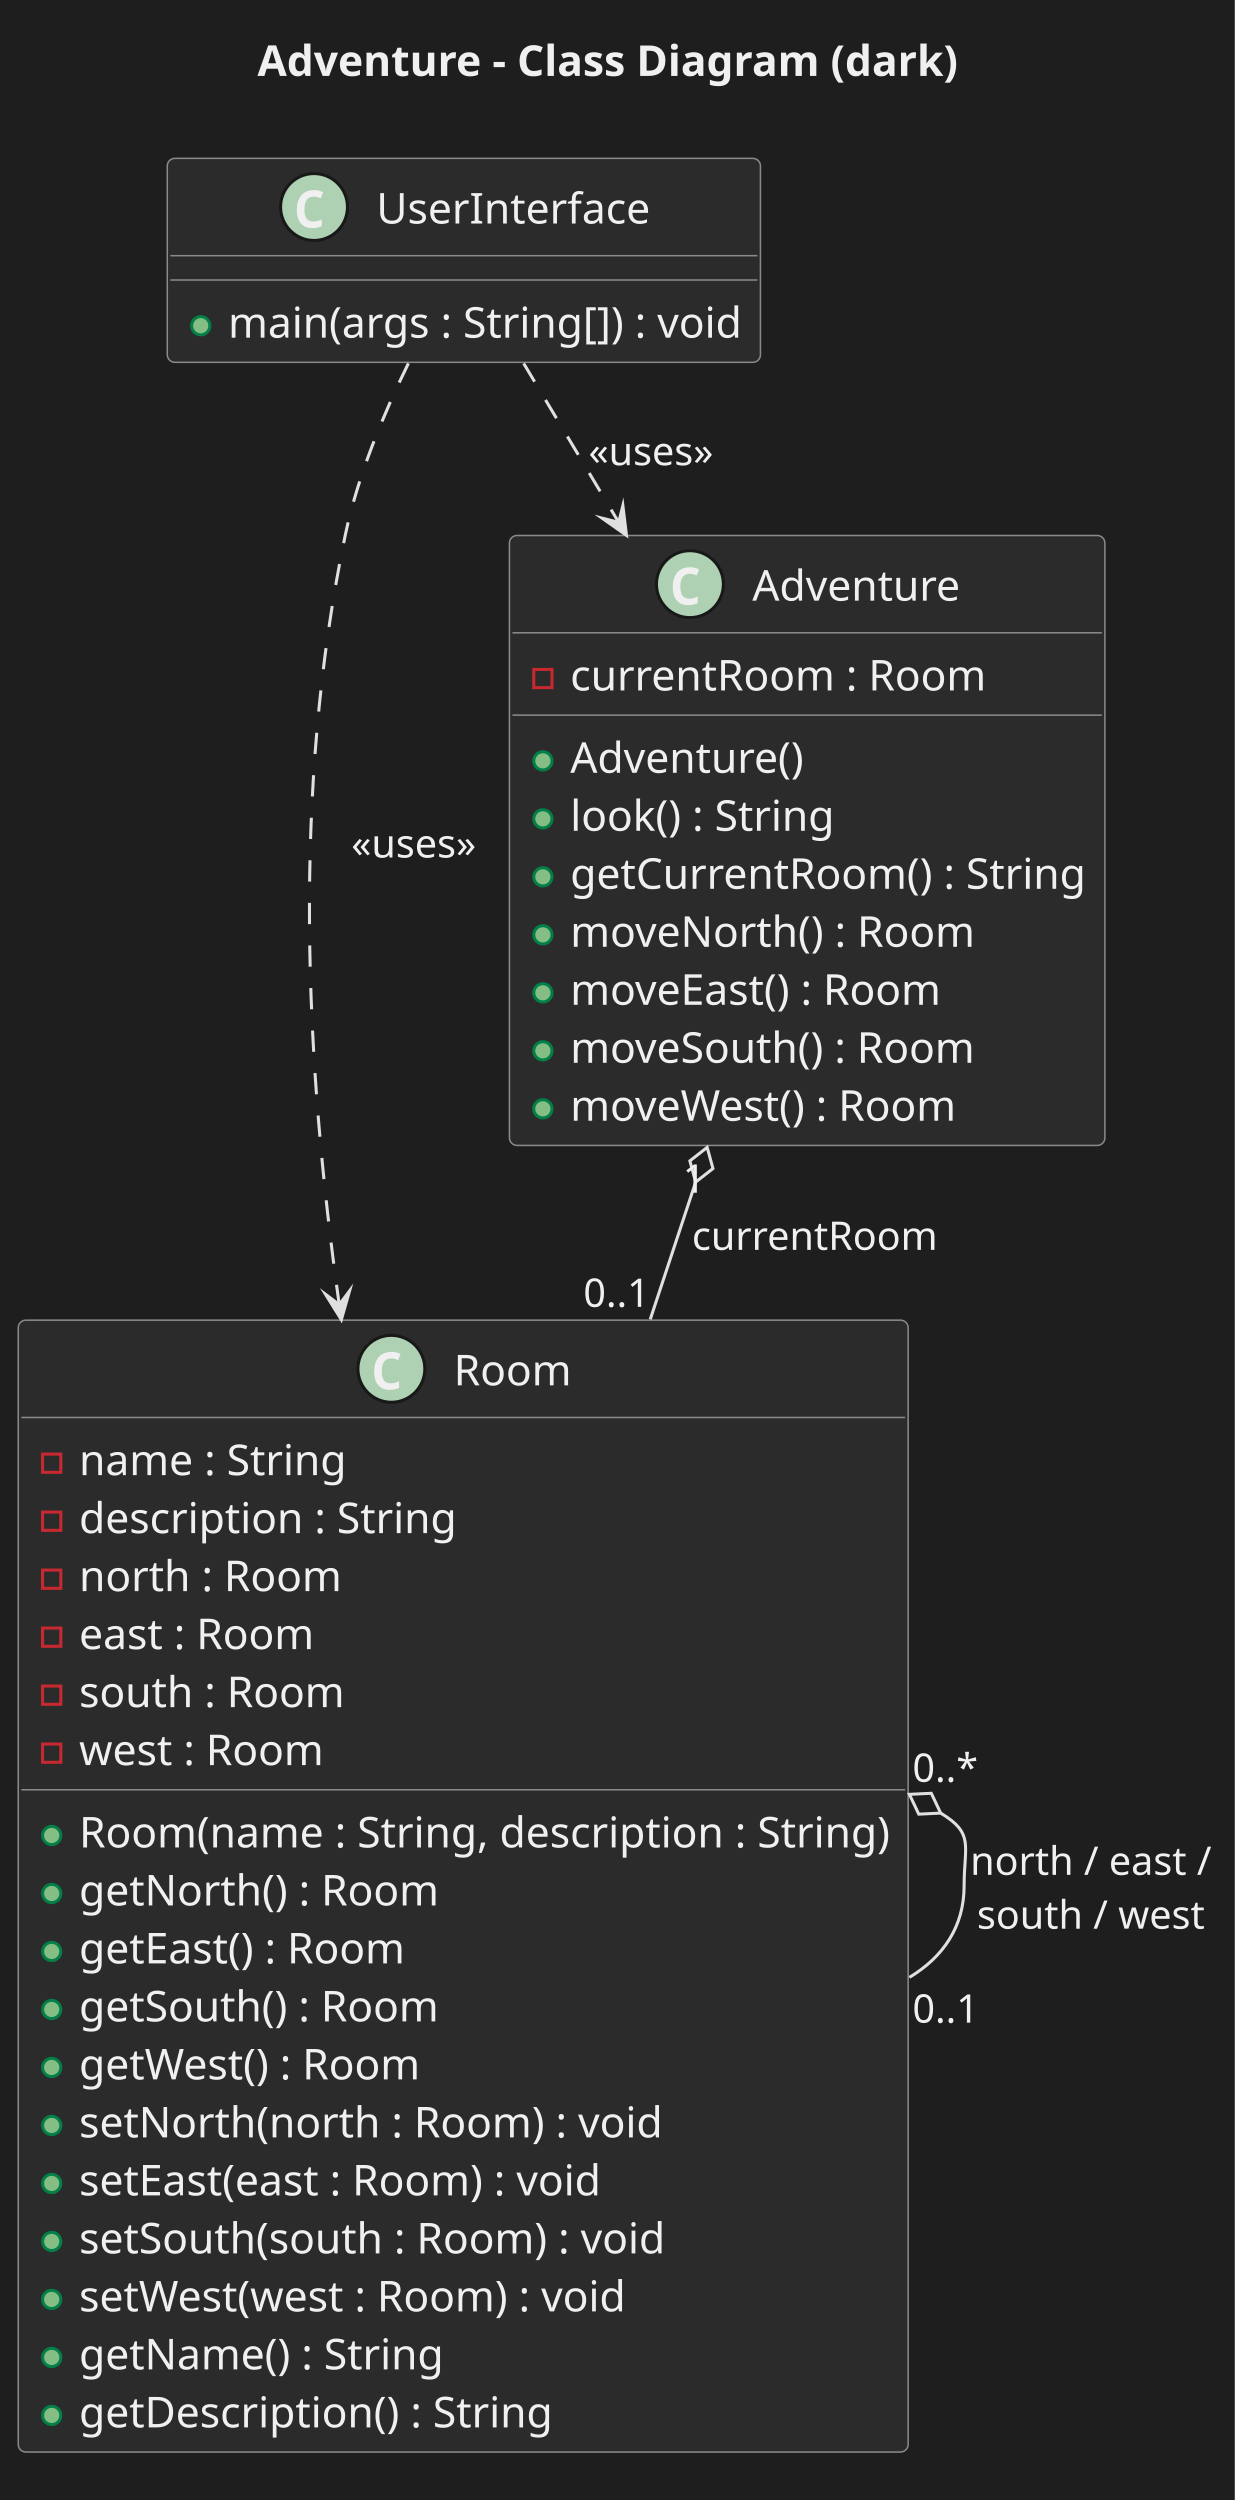
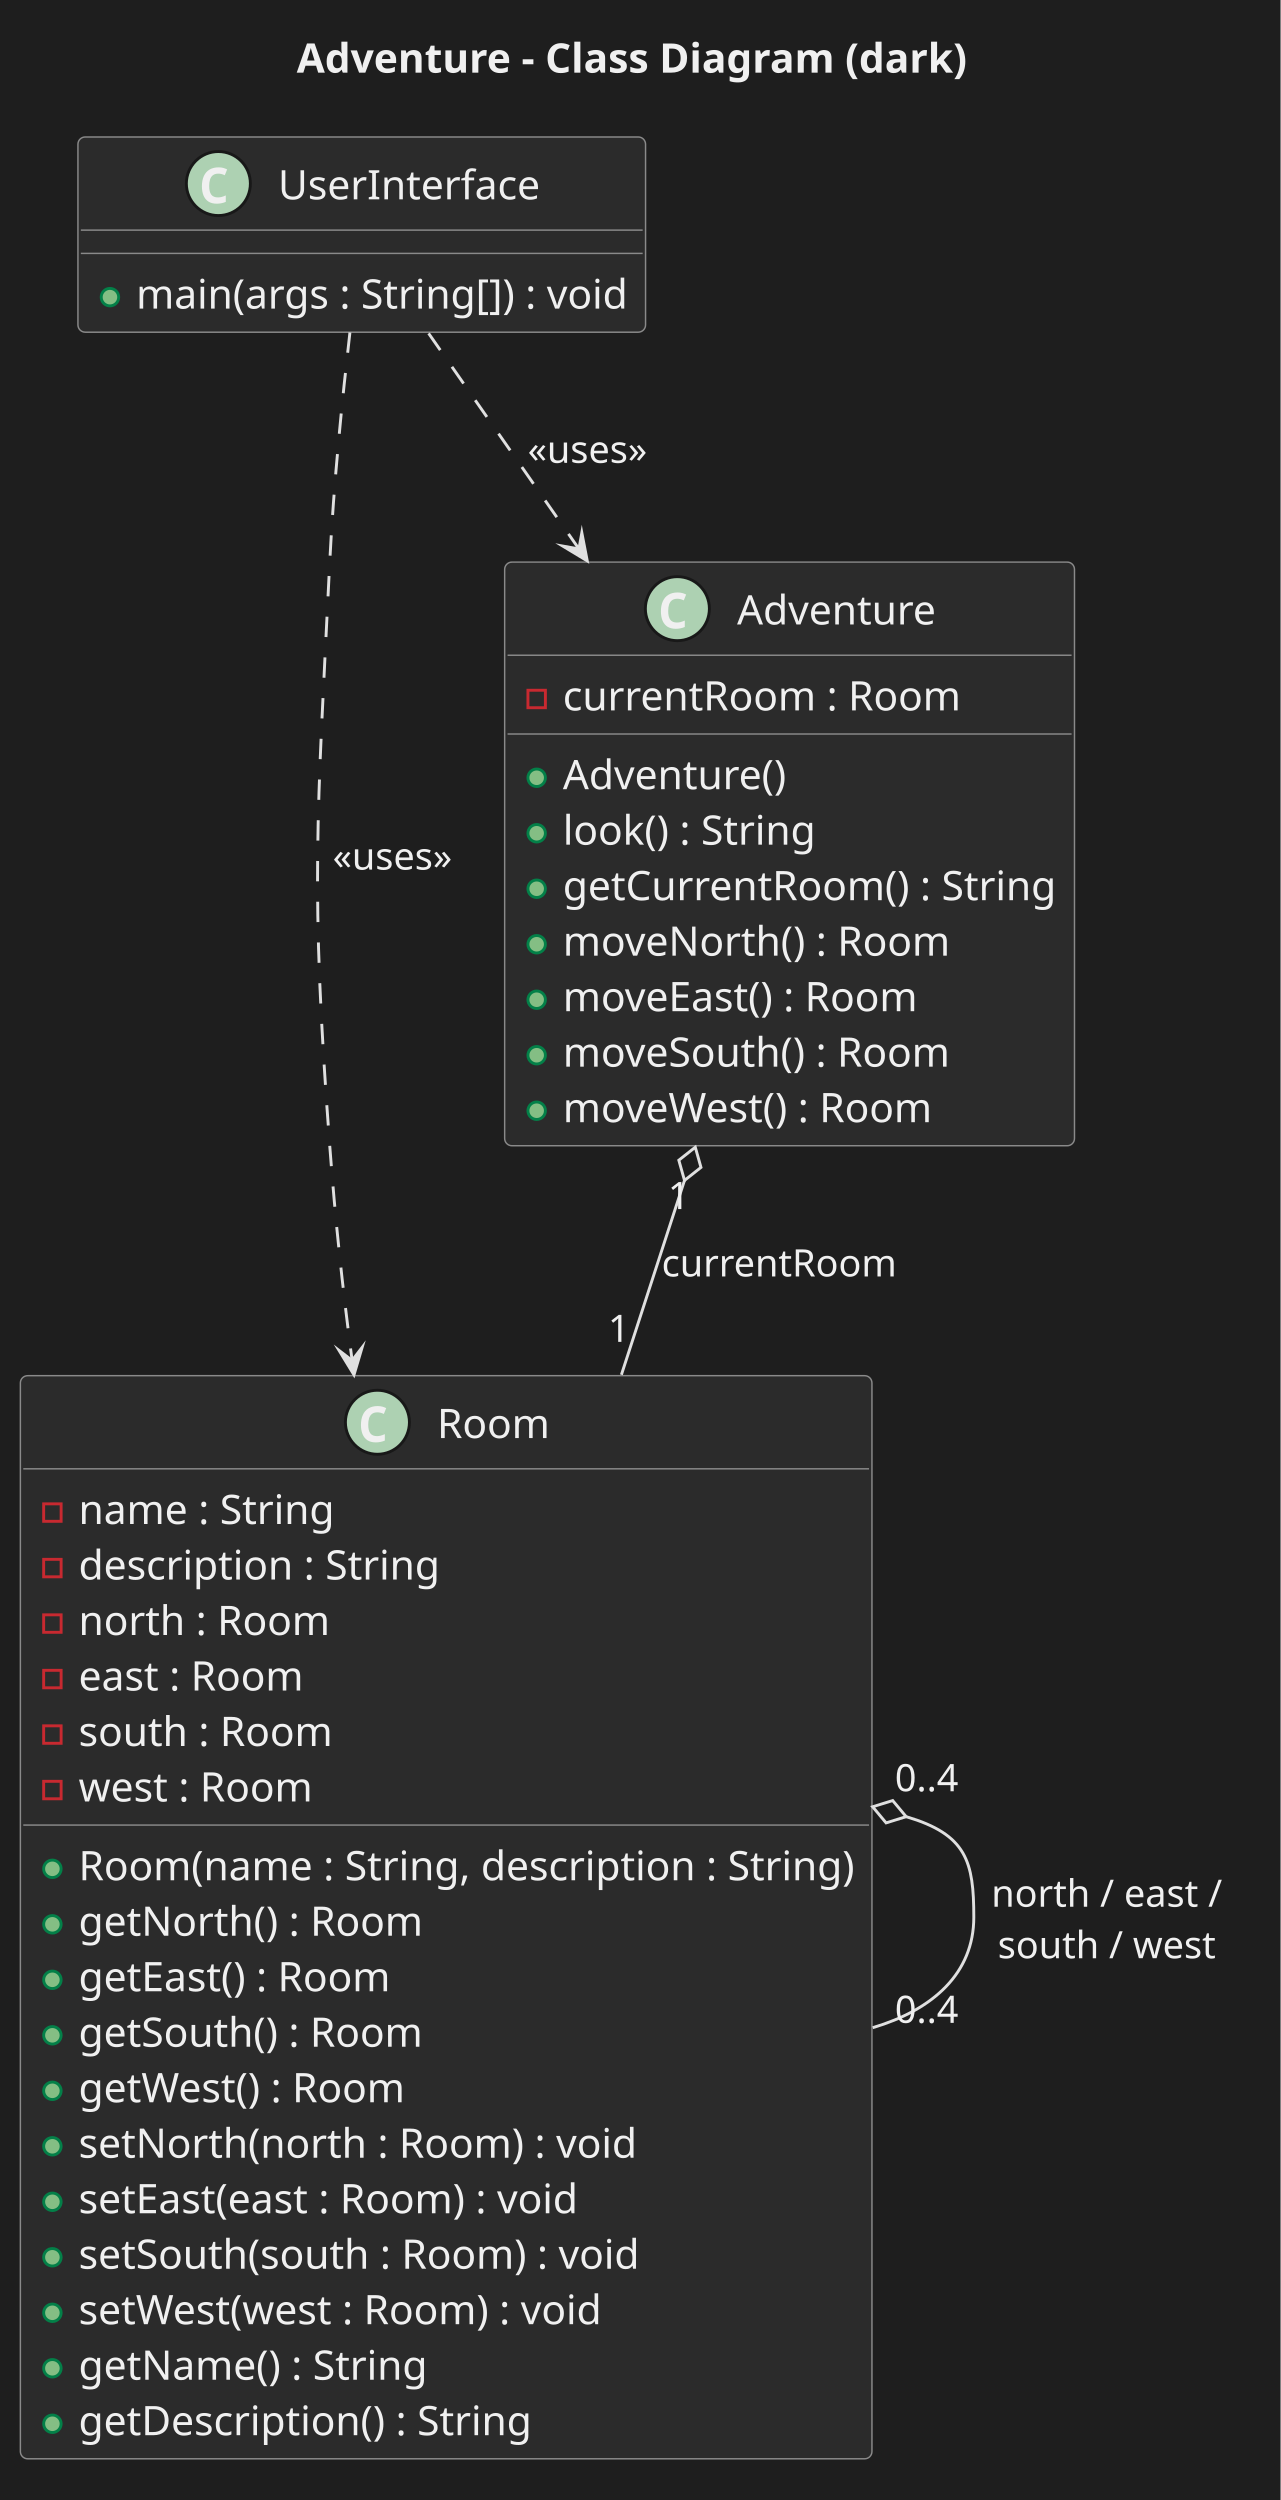
- <svg xmlns="http://www.w3.org/2000/svg" version="1.1" data-diagram-type="CLASS" style="width:406px;height:822px;background:#1E1E1E;" width="406px" height="822px" viewBox="0 0 406 822" zoomAndPan="magnify" preserveAspectRatio="none" contentStyleType="text/css">
+ <svg xmlns="http://www.w3.org/2000/svg" version="1.1" data-diagram-type="CLASS" style="width:440px;height:859px;background:#1E1E1E;" width="440px" height="859px" viewBox="0 0 440 859" zoomAndPan="magnify" preserveAspectRatio="none" contentStyleType="text/css">
  <defs />
  <g font-family="sans-serif" lengthAdjust="spacing">
-     <rect x="0" y="0" width="406" height="822" fill="#1E1E1E" style="stroke:none;" />
+     <rect x="0" y="0" width="440" height="859" fill="#1E1E1E" style="stroke:none;" />
    <g class="title" data-source-line="1">
-       <text x="84.652" y="24.966" fill="#F0F0F0" font-size="14" textLength="230.047" font-weight="700">Adventure - Class Diagram (dark)</text>
+       <text x="101.952" y="24.966" fill="#F0F0F0" font-size="14" textLength="230.047" font-weight="700">Adventure - Class Diagram (dark)</text>
    </g>
    <g class="entity" data-qualified-name="Room" id="ent0001" data-source-line="16">
-       <rect x="6" y="434.068" width="292.601" height="372.155" fill="#2B2B2B" style="stroke:#8A8A8A;stroke-width:0.5;" rx="2.5" ry="2.5" />
-       <ellipse cx="128.682" cy="450.068" rx="11" ry="11" fill="#ADD1B2" style="stroke:#181818;stroke-width:1;" />
-       <path d="M128.15,456.99 Q126.4,456.99 125.26,456.255 Q124.135,455.505 123.572,454.162 Q123.025,452.802 123.025,451.005 Q123.025,448.974 123.682,447.521 Q124.338,446.068 125.619,445.287 Q126.9,444.505 128.775,444.505 Q129.666,444.505 130.338,444.693 Q131.01,444.865 131.697,445.209 L130.885,447.224 Q130.26,446.912 129.713,446.787 Q129.182,446.662 128.697,446.662 Q127.525,446.662 126.822,447.193 Q126.119,447.724 125.822,448.677 Q125.525,449.63 125.525,450.896 Q125.525,452.912 126.244,453.88 Q126.963,454.834 128.557,454.834 Q129.15,454.834 129.775,454.677 Q130.4,454.521 131.228,454.146 L131.228,456.365 Q130.494,456.677 129.697,456.834 Q128.916,456.99 128.15,456.99 Z " fill="#F0F0F0" />
-       <text x="149.182" y="455.5" fill="#F0F0F0" font-size="14" textLength="38.738">Room</text>
-       <line x1="7" y1="466.068" x2="297.601" y2="466.068" style="stroke:#8A8A8A;stroke-width:0.5;" />
+       <rect x="7" y="472.688" width="292.601" height="372.155" fill="#2B2B2B" style="stroke:#8A8A8A;stroke-width:0.5;" rx="2.5" ry="2.5" />
+       <ellipse cx="129.682" cy="488.688" rx="11" ry="11" fill="#ADD1B2" style="stroke:#181818;stroke-width:1;" />
+       <path d="M129.15,495.61 Q127.4,495.61 126.26,494.875 Q125.135,494.125 124.572,492.782 Q124.025,491.422 124.025,489.625 Q124.025,487.594 124.682,486.141 Q125.338,484.688 126.619,483.907 Q127.9,483.125 129.775,483.125 Q130.666,483.125 131.338,483.313 Q132.01,483.485 132.697,483.829 L131.885,485.844 Q131.26,485.532 130.713,485.407 Q130.182,485.282 129.697,485.282 Q128.525,485.282 127.822,485.813 Q127.119,486.344 126.822,487.297 Q126.525,488.25 126.525,489.516 Q126.525,491.532 127.244,492.5 Q127.963,493.454 129.557,493.454 Q130.15,493.454 130.775,493.297 Q131.4,493.141 132.228,492.766 L132.228,494.985 Q131.494,495.297 130.697,495.454 Q129.916,495.61 129.15,495.61 Z " fill="#F0F0F0" />
+       <text x="150.182" y="494.12" fill="#F0F0F0" font-size="14" textLength="38.738">Room</text>
+       <line x1="8" y1="504.688" x2="298.601" y2="504.688" style="stroke:#8A8A8A;stroke-width:0.5;" />
      <g data-visibility-modifier="PRIVATE_FIELD">
-         <rect x="14" y="478.102" width="6" height="6" fill="none" style="stroke:#C82930;stroke-width:1;" />
+         <rect x="15" y="516.722" width="6" height="6" fill="none" style="stroke:#C82930;stroke-width:1;" />
      </g>
-       <text x="26" y="485.034" fill="#F0F0F0" font-size="14" textLength="87.92">name : String</text>
+       <text x="27" y="523.654" fill="#F0F0F0" font-size="14" textLength="87.92">name : String</text>
      <g data-visibility-modifier="PRIVATE_FIELD">
-         <rect x="14" y="497.17" width="6" height="6" fill="none" style="stroke:#C82930;stroke-width:1;" />
+         <rect x="15" y="535.79" width="6" height="6" fill="none" style="stroke:#C82930;stroke-width:1;" />
      </g>
-       <text x="26" y="504.102" fill="#F0F0F0" font-size="14" textLength="124.152">description : String</text>
+       <text x="27" y="542.722" fill="#F0F0F0" font-size="14" textLength="124.152">description : String</text>
      <g data-visibility-modifier="PRIVATE_FIELD">
-         <rect x="14" y="516.238" width="6" height="6" fill="none" style="stroke:#C82930;stroke-width:1;" />
+         <rect x="15" y="554.858" width="6" height="6" fill="none" style="stroke:#C82930;stroke-width:1;" />
      </g>
-       <text x="26" y="523.17" fill="#F0F0F0" font-size="14" textLength="86.38">north : Room</text>
+       <text x="27" y="561.79" fill="#F0F0F0" font-size="14" textLength="86.38">north : Room</text>
      <g data-visibility-modifier="PRIVATE_FIELD">
-         <rect x="14" y="535.306" width="6" height="6" fill="none" style="stroke:#C82930;stroke-width:1;" />
+         <rect x="15" y="573.926" width="6" height="6" fill="none" style="stroke:#C82930;stroke-width:1;" />
      </g>
-       <text x="26" y="542.238" fill="#F0F0F0" font-size="14" textLength="77.28">east : Room</text>
+       <text x="27" y="580.858" fill="#F0F0F0" font-size="14" textLength="77.28">east : Room</text>
      <g data-visibility-modifier="PRIVATE_FIELD">
-         <rect x="14" y="554.374" width="6" height="6" fill="none" style="stroke:#C82930;stroke-width:1;" />
+         <rect x="15" y="592.994" width="6" height="6" fill="none" style="stroke:#C82930;stroke-width:1;" />
      </g>
-       <text x="26" y="561.306" fill="#F0F0F0" font-size="14" textLength="87.304">south : Room</text>
+       <text x="27" y="599.926" fill="#F0F0F0" font-size="14" textLength="87.304">south : Room</text>
      <g data-visibility-modifier="PRIVATE_FIELD">
-         <rect x="14" y="573.441" width="6" height="6" fill="none" style="stroke:#C82930;stroke-width:1;" />
+         <rect x="15" y="612.061" width="6" height="6" fill="none" style="stroke:#C82930;stroke-width:1;" />
      </g>
-       <text x="26" y="580.373" fill="#F0F0F0" font-size="14" textLength="80.43">west : Room</text>
-       <line x1="7" y1="588.475" x2="297.601" y2="588.475" style="stroke:#8A8A8A;stroke-width:0.5;" />
+       <text x="27" y="618.993" fill="#F0F0F0" font-size="14" textLength="80.43">west : Room</text>
+       <line x1="8" y1="627.095" x2="298.601" y2="627.095" style="stroke:#8A8A8A;stroke-width:0.5;" />
      <g data-visibility-modifier="PUBLIC_METHOD">
-         <ellipse cx="17" cy="603.509" rx="3" ry="3" fill="#84BE84" style="stroke:#038048;stroke-width:1;" />
+         <ellipse cx="18" cy="642.129" rx="3" ry="3" fill="#84BE84" style="stroke:#038048;stroke-width:1;" />
      </g>
-       <text x="26" y="607.441" fill="#F0F0F0" font-size="14" textLength="266.601">Room(name : String, description : String)</text>
+       <text x="27" y="646.061" fill="#F0F0F0" font-size="14" textLength="266.601">Room(name : String, description : String)</text>
      <g data-visibility-modifier="PUBLIC_METHOD">
-         <ellipse cx="17" cy="622.577" rx="3" ry="3" fill="#84BE84" style="stroke:#038048;stroke-width:1;" />
+         <ellipse cx="18" cy="661.197" rx="3" ry="3" fill="#84BE84" style="stroke:#038048;stroke-width:1;" />
      </g>
-       <text x="26" y="626.509" fill="#F0F0F0" font-size="14" textLength="118.328">getNorth() : Room</text>
+       <text x="27" y="665.129" fill="#F0F0F0" font-size="14" textLength="118.328">getNorth() : Room</text>
      <g data-visibility-modifier="PUBLIC_METHOD">
-         <ellipse cx="17" cy="641.645" rx="3" ry="3" fill="#84BE84" style="stroke:#038048;stroke-width:1;" />
+         <ellipse cx="18" cy="680.265" rx="3" ry="3" fill="#84BE84" style="stroke:#038048;stroke-width:1;" />
      </g>
-       <text x="26" y="645.577" fill="#F0F0F0" font-size="14" textLength="107.128">getEast() : Room</text>
+       <text x="27" y="684.197" fill="#F0F0F0" font-size="14" textLength="107.128">getEast() : Room</text>
      <g data-visibility-modifier="PUBLIC_METHOD">
-         <ellipse cx="17" cy="660.713" rx="3" ry="3" fill="#84BE84" style="stroke:#038048;stroke-width:1;" />
+         <ellipse cx="18" cy="699.333" rx="3" ry="3" fill="#84BE84" style="stroke:#038048;stroke-width:1;" />
      </g>
-       <text x="26" y="664.645" fill="#F0F0F0" font-size="14" textLength="118.244">getSouth() : Room</text>
+       <text x="27" y="703.265" fill="#F0F0F0" font-size="14" textLength="118.244">getSouth() : Room</text>
      <g data-visibility-modifier="PUBLIC_METHOD">
-         <ellipse cx="17" cy="679.781" rx="3" ry="3" fill="#84BE84" style="stroke:#038048;stroke-width:1;" />
+         <ellipse cx="18" cy="718.401" rx="3" ry="3" fill="#84BE84" style="stroke:#038048;stroke-width:1;" />
      </g>
-       <text x="26" y="683.713" fill="#F0F0F0" font-size="14" textLength="112.406">getWest() : Room</text>
+       <text x="27" y="722.333" fill="#F0F0F0" font-size="14" textLength="112.406">getWest() : Room</text>
      <g data-visibility-modifier="PUBLIC_METHOD">
-         <ellipse cx="17" cy="698.849" rx="3" ry="3" fill="#84BE84" style="stroke:#038048;stroke-width:1;" />
+         <ellipse cx="18" cy="737.469" rx="3" ry="3" fill="#84BE84" style="stroke:#038048;stroke-width:1;" />
      </g>
-       <text x="26" y="702.781" fill="#F0F0F0" font-size="14" textLength="191.869">setNorth(north : Room) : void</text>
+       <text x="27" y="741.401" fill="#F0F0F0" font-size="14" textLength="191.869">setNorth(north : Room) : void</text>
      <g data-visibility-modifier="PUBLIC_METHOD">
-         <ellipse cx="17" cy="717.917" rx="3" ry="3" fill="#84BE84" style="stroke:#038048;stroke-width:1;" />
+         <ellipse cx="18" cy="756.537" rx="3" ry="3" fill="#84BE84" style="stroke:#038048;stroke-width:1;" />
      </g>
-       <text x="26" y="721.849" fill="#F0F0F0" font-size="14" textLength="171.569">setEast(east : Room) : void</text>
+       <text x="27" y="760.469" fill="#F0F0F0" font-size="14" textLength="171.569">setEast(east : Room) : void</text>
      <g data-visibility-modifier="PUBLIC_METHOD">
-         <ellipse cx="17" cy="736.985" rx="3" ry="3" fill="#84BE84" style="stroke:#038048;stroke-width:1;" />
+         <ellipse cx="18" cy="775.605" rx="3" ry="3" fill="#84BE84" style="stroke:#038048;stroke-width:1;" />
      </g>
-       <text x="26" y="740.917" fill="#F0F0F0" font-size="14" textLength="192.709">setSouth(south : Room) : void</text>
+       <text x="27" y="779.537" fill="#F0F0F0" font-size="14" textLength="192.709">setSouth(south : Room) : void</text>
      <g data-visibility-modifier="PUBLIC_METHOD">
-         <ellipse cx="17" cy="756.053" rx="3" ry="3" fill="#84BE84" style="stroke:#038048;stroke-width:1;" />
+         <ellipse cx="18" cy="794.673" rx="3" ry="3" fill="#84BE84" style="stroke:#038048;stroke-width:1;" />
      </g>
-       <text x="26" y="759.985" fill="#F0F0F0" font-size="14" textLength="179.997">setWest(west : Room) : void</text>
+       <text x="27" y="798.605" fill="#F0F0F0" font-size="14" textLength="179.997">setWest(west : Room) : void</text>
      <g data-visibility-modifier="PUBLIC_METHOD">
-         <ellipse cx="17" cy="775.121" rx="3" ry="3" fill="#84BE84" style="stroke:#038048;stroke-width:1;" />
+         <ellipse cx="18" cy="813.741" rx="3" ry="3" fill="#84BE84" style="stroke:#038048;stroke-width:1;" />
      </g>
-       <text x="26" y="779.053" fill="#F0F0F0" font-size="14" textLength="119.868">getName() : String</text>
+       <text x="27" y="817.673" fill="#F0F0F0" font-size="14" textLength="119.868">getName() : String</text>
      <g data-visibility-modifier="PUBLIC_METHOD">
-         <ellipse cx="17" cy="794.189" rx="3" ry="3" fill="#84BE84" style="stroke:#038048;stroke-width:1;" />
+         <ellipse cx="18" cy="832.809" rx="3" ry="3" fill="#84BE84" style="stroke:#038048;stroke-width:1;" />
      </g>
-       <text x="26" y="798.121" fill="#F0F0F0" font-size="14" textLength="155.721">getDescription() : String</text>
+       <text x="27" y="836.741" fill="#F0F0F0" font-size="14" textLength="155.721">getDescription() : String</text>
    </g>
    <g class="entity" data-qualified-name="Adventure" id="ent0002" data-source-line="36">
-       <rect x="167.5" y="176.068" width="195.791" height="200.543" fill="#2B2B2B" style="stroke:#8A8A8A;stroke-width:0.5;" rx="2.5" ry="2.5" />
-       <ellipse cx="226.846" cy="192.068" rx="11" ry="11" fill="#ADD1B2" style="stroke:#181818;stroke-width:1;" />
-       <path d="M226.315,198.99 Q224.565,198.99 223.424,198.255 Q222.299,197.505 221.736,196.162 Q221.19,194.802 221.19,193.005 Q221.19,190.974 221.846,189.521 Q222.502,188.068 223.783,187.287 Q225.065,186.505 226.94,186.505 Q227.83,186.505 228.502,186.693 Q229.174,186.865 229.861,187.209 L229.049,189.224 Q228.424,188.912 227.877,188.787 Q227.346,188.662 226.861,188.662 Q225.69,188.662 224.986,189.193 Q224.283,189.724 223.986,190.677 Q223.69,191.63 223.69,192.896 Q223.69,194.912 224.408,195.88 Q225.127,196.834 226.721,196.834 Q227.315,196.834 227.94,196.677 Q228.565,196.521 229.393,196.146 L229.393,198.365 Q228.658,198.677 227.861,198.834 Q227.08,198.99 226.315,198.99 Z " fill="#F0F0F0" />
-       <text x="247.346" y="197.5" fill="#F0F0F0" font-size="14" textLength="68.6">Adventure</text>
-       <line x1="168.5" y1="208.068" x2="362.291" y2="208.068" style="stroke:#8A8A8A;stroke-width:0.5;" />
+       <rect x="173.4" y="193.138" width="195.791" height="200.543" fill="#2B2B2B" style="stroke:#8A8A8A;stroke-width:0.5;" rx="2.5" ry="2.5" />
+       <ellipse cx="232.746" cy="209.138" rx="11" ry="11" fill="#ADD1B2" style="stroke:#181818;stroke-width:1;" />
+       <path d="M232.215,216.06 Q230.465,216.06 229.324,215.325 Q228.199,214.575 227.636,213.232 Q227.09,211.872 227.09,210.075 Q227.09,208.044 227.746,206.591 Q228.402,205.138 229.683,204.357 Q230.965,203.575 232.84,203.575 Q233.73,203.575 234.402,203.763 Q235.074,203.935 235.761,204.279 L234.949,206.294 Q234.324,205.982 233.777,205.857 Q233.246,205.732 232.761,205.732 Q231.59,205.732 230.886,206.263 Q230.183,206.794 229.886,207.747 Q229.59,208.7 229.59,209.966 Q229.59,211.982 230.308,212.95 Q231.027,213.904 232.621,213.904 Q233.215,213.904 233.84,213.747 Q234.465,213.591 235.293,213.216 L235.293,215.435 Q234.558,215.747 233.761,215.904 Q232.98,216.06 232.215,216.06 Z " fill="#F0F0F0" />
+       <text x="253.246" y="214.57" fill="#F0F0F0" font-size="14" textLength="68.6">Adventure</text>
+       <line x1="174.4" y1="225.138" x2="368.191" y2="225.138" style="stroke:#8A8A8A;stroke-width:0.5;" />
      <g data-visibility-modifier="PRIVATE_FIELD">
-         <rect x="175.5" y="220.102" width="6" height="6" fill="none" style="stroke:#C82930;stroke-width:1;" />
+         <rect x="181.4" y="237.172" width="6" height="6" fill="none" style="stroke:#C82930;stroke-width:1;" />
      </g>
-       <text x="187.5" y="227.034" fill="#F0F0F0" font-size="14" textLength="137.045">currentRoom : Room</text>
-       <line x1="168.5" y1="235.136" x2="362.291" y2="235.136" style="stroke:#8A8A8A;stroke-width:0.5;" />
+       <text x="193.4" y="244.104" fill="#F0F0F0" font-size="14" textLength="137.045">currentRoom : Room</text>
+       <line x1="174.4" y1="252.206" x2="368.191" y2="252.206" style="stroke:#8A8A8A;stroke-width:0.5;" />
      <g data-visibility-modifier="PUBLIC_METHOD">
-         <ellipse cx="178.5" cy="250.17" rx="3" ry="3" fill="#84BE84" style="stroke:#038048;stroke-width:1;" />
+         <ellipse cx="184.4" cy="267.24" rx="3" ry="3" fill="#84BE84" style="stroke:#038048;stroke-width:1;" />
      </g>
-       <text x="187.5" y="254.102" fill="#F0F0F0" font-size="14" textLength="77">Adventure()</text>
+       <text x="193.4" y="271.172" fill="#F0F0F0" font-size="14" textLength="77">Adventure()</text>
      <g data-visibility-modifier="PUBLIC_METHOD">
-         <ellipse cx="178.5" cy="269.238" rx="3" ry="3" fill="#84BE84" style="stroke:#038048;stroke-width:1;" />
+         <ellipse cx="184.4" cy="286.308" rx="3" ry="3" fill="#84BE84" style="stroke:#038048;stroke-width:1;" />
      </g>
-       <text x="187.5" y="273.17" fill="#F0F0F0" font-size="14" textLength="86.856">look() : String</text>
+       <text x="193.4" y="290.24" fill="#F0F0F0" font-size="14" textLength="86.856">look() : String</text>
      <g data-visibility-modifier="PUBLIC_METHOD">
-         <ellipse cx="178.5" cy="288.306" rx="3" ry="3" fill="#84BE84" style="stroke:#038048;stroke-width:1;" />
+         <ellipse cx="184.4" cy="305.376" rx="3" ry="3" fill="#84BE84" style="stroke:#038048;stroke-width:1;" />
      </g>
-       <text x="187.5" y="292.238" fill="#F0F0F0" font-size="14" textLength="169.791">getCurrentRoom() : String</text>
+       <text x="193.4" y="309.308" fill="#F0F0F0" font-size="14" textLength="169.791">getCurrentRoom() : String</text>
      <g data-visibility-modifier="PUBLIC_METHOD">
-         <ellipse cx="178.5" cy="307.374" rx="3" ry="3" fill="#84BE84" style="stroke:#038048;stroke-width:1;" />
+         <ellipse cx="184.4" cy="324.444" rx="3" ry="3" fill="#84BE84" style="stroke:#038048;stroke-width:1;" />
      </g>
-       <text x="187.5" y="311.306" fill="#F0F0F0" font-size="14" textLength="133.335">moveNorth() : Room</text>
+       <text x="193.4" y="328.376" fill="#F0F0F0" font-size="14" textLength="133.335">moveNorth() : Room</text>
      <g data-visibility-modifier="PUBLIC_METHOD">
-         <ellipse cx="178.5" cy="326.441" rx="3" ry="3" fill="#84BE84" style="stroke:#038048;stroke-width:1;" />
+         <ellipse cx="184.4" cy="343.511" rx="3" ry="3" fill="#84BE84" style="stroke:#038048;stroke-width:1;" />
      </g>
-       <text x="187.5" y="330.373" fill="#F0F0F0" font-size="14" textLength="122.136">moveEast() : Room</text>
+       <text x="193.4" y="347.443" fill="#F0F0F0" font-size="14" textLength="122.136">moveEast() : Room</text>
      <g data-visibility-modifier="PUBLIC_METHOD">
-         <ellipse cx="178.5" cy="345.509" rx="3" ry="3" fill="#84BE84" style="stroke:#038048;stroke-width:1;" />
+         <ellipse cx="184.4" cy="362.579" rx="3" ry="3" fill="#84BE84" style="stroke:#038048;stroke-width:1;" />
      </g>
-       <text x="187.5" y="349.441" fill="#F0F0F0" font-size="14" textLength="133.251">moveSouth() : Room</text>
+       <text x="193.4" y="366.511" fill="#F0F0F0" font-size="14" textLength="133.251">moveSouth() : Room</text>
      <g data-visibility-modifier="PUBLIC_METHOD">
-         <ellipse cx="178.5" cy="364.577" rx="3" ry="3" fill="#84BE84" style="stroke:#038048;stroke-width:1;" />
+         <ellipse cx="184.4" cy="381.647" rx="3" ry="3" fill="#84BE84" style="stroke:#038048;stroke-width:1;" />
      </g>
-       <text x="187.5" y="368.509" fill="#F0F0F0" font-size="14" textLength="127.413">moveWest() : Room</text>
+       <text x="193.4" y="385.579" fill="#F0F0F0" font-size="14" textLength="127.413">moveWest() : Room</text>
    </g>
    <g class="entity" data-qualified-name="UserInterface" id="ent0003" data-source-line="47">
-       <rect x="55" y="52.068" width="195.035" height="67.068" fill="#2B2B2B" style="stroke:#8A8A8A;stroke-width:0.5;" rx="2.5" ry="2.5" />
-       <ellipse cx="103.251" cy="68.068" rx="11" ry="11" fill="#ADD1B2" style="stroke:#181818;stroke-width:1;" />
-       <path d="M102.72,74.99 Q100.97,74.99 99.829,74.255 Q98.704,73.505 98.141,72.162 Q97.595,70.802 97.595,69.005 Q97.595,66.974 98.251,65.521 Q98.907,64.068 100.188,63.287 Q101.47,62.505 103.345,62.505 Q104.235,62.505 104.907,62.693 Q105.579,62.865 106.266,63.209 L105.454,65.224 Q104.829,64.912 104.282,64.787 Q103.751,64.662 103.266,64.662 Q102.095,64.662 101.391,65.193 Q100.688,65.724 100.391,66.677 Q100.095,67.63 100.095,68.896 Q100.095,70.912 100.813,71.88 Q101.532,72.834 103.126,72.834 Q103.72,72.834 104.345,72.677 Q104.97,72.521 105.798,72.146 L105.798,74.365 Q105.063,74.677 104.266,74.834 Q103.485,74.99 102.72,74.99 Z " fill="#F0F0F0" />
-       <text x="123.751" y="73.5" fill="#F0F0F0" font-size="14" textLength="90.034">UserInterface</text>
-       <line x1="56" y1="84.068" x2="249.035" y2="84.068" style="stroke:#8A8A8A;stroke-width:0.5;" />
-       <line x1="56" y1="92.068" x2="249.035" y2="92.068" style="stroke:#8A8A8A;stroke-width:0.5;" />
+       <rect x="26.78" y="47.068" width="195.035" height="67.068" fill="#2B2B2B" style="stroke:#8A8A8A;stroke-width:0.5;" rx="2.5" ry="2.5" />
+       <ellipse cx="75.031" cy="63.068" rx="11" ry="11" fill="#ADD1B2" style="stroke:#181818;stroke-width:1;" />
+       <path d="M74.5,69.99 Q72.75,69.99 71.609,69.255 Q70.484,68.505 69.921,67.162 Q69.375,65.802 69.375,64.005 Q69.375,61.974 70.031,60.521 Q70.687,59.068 71.968,58.287 Q73.25,57.505 75.125,57.505 Q76.015,57.505 76.687,57.693 Q77.359,57.865 78.046,58.209 L77.234,60.224 Q76.609,59.912 76.062,59.787 Q75.531,59.662 75.046,59.662 Q73.875,59.662 73.171,60.193 Q72.468,60.724 72.171,61.677 Q71.875,62.63 71.875,63.896 Q71.875,65.912 72.593,66.88 Q73.312,67.834 74.906,67.834 Q75.5,67.834 76.125,67.677 Q76.75,67.521 77.578,67.146 L77.578,69.365 Q76.843,69.677 76.046,69.834 Q75.265,69.99 74.5,69.99 Z " fill="#F0F0F0" />
+       <text x="95.531" y="68.5" fill="#F0F0F0" font-size="14" textLength="90.034">UserInterface</text>
+       <line x1="27.78" y1="79.068" x2="220.815" y2="79.068" style="stroke:#8A8A8A;stroke-width:0.5;" />
+       <line x1="27.78" y1="87.068" x2="220.815" y2="87.068" style="stroke:#8A8A8A;stroke-width:0.5;" />
      <g data-visibility-modifier="PUBLIC_METHOD">
-         <ellipse cx="66" cy="107.102" rx="3" ry="3" fill="#84BE84" style="stroke:#038048;stroke-width:1;" />
+         <ellipse cx="37.78" cy="102.102" rx="3" ry="3" fill="#84BE84" style="stroke:#038048;stroke-width:1;" />
      </g>
-       <text x="75" y="111.034" fill="#F0F0F0" font-size="14" textLength="169.035">main(args : String[]) : void</text>
+       <text x="46.78" y="106.034" fill="#F0F0F0" font-size="14" textLength="169.035">main(args : String[]) : void</text>
    </g>
-     <g class="link" data-entity-1="ent0002" data-entity-2="ent0001" id="lnk4" data-link-type="aggregation">
-       <polygon points="232.512,377.262,226.83,381.702,228.742,388.654,234.425,384.215,232.512,377.262" fill="none" style="stroke:#E0E0E0;stroke-width:1;stroke-linejoin:miter;stroke-miterlimit:10;" />
-       <path d="M228.742,388.654 C222.814,406.57 220.236,414.363 213.804,433.801" style="stroke:#E0E0E0;stroke-width:1;" fill="none" />
-       <text x="227.5" y="410.965" fill="#F0F0F0" font-size="13" textLength="81.042">currentRoom</text>
-       <text x="191.804" y="429.698" fill="#F0F0F0" font-size="13" textLength="21.84">0..1</text>
-       <text x="224.512" y="392.159" fill="#F0F0F0" font-size="13">1</text>
+     <g class="link" data-entity-1="ent0002" data-entity-2="ent0001" id="lnk4" data-source-line="51" data-link-type="aggregation">
+       <path d="M235.195,405.592 C227.285,429.962 222.26,445.408 213.51,472.378" style="stroke:#E0E0E0;stroke-width:1;" fill="none" id="Adventure-backto-Room" codeLine="51" />
+       <polygon points="238.9,394.178,233.243,398.65,235.195,405.592,240.852,401.12,238.9,394.178" fill="none" style="stroke:#E0E0E0;stroke-width:1;stroke-linejoin:miter;stroke-miterlimit:10;" />
+       <text x="227.34" y="438.585" fill="#F0F0F0" font-size="13" textLength="81.042">currentRoom</text>
+       <text x="229.503" y="415.44" fill="#F0F0F0" font-size="13">1</text>
+       <text x="208.912" y="461.068" fill="#F0F0F0" font-size="13">1</text>
    </g>
-     <g class="link" data-entity-1="ent0001" data-entity-2="ent0001" id="lnk5" data-link-type="aggregation">
-       <polygon points="299.008,589.974,302.093,596.492,309.296,596.151,306.211,589.633,299.008,589.974" fill="none" style="stroke:#E0E0E0;stroke-width:1;stroke-linejoin:miter;stroke-miterlimit:10;" />
-       <path d="M309.296,596.151 C320.434,602.839 317,606.693 317,620.068 C317,633.443 310.146,643.474 299.008,650.162" style="stroke:#E0E0E0;stroke-width:1;" fill="none" />
-       <text x="319" y="616.465" fill="#F0F0F0" font-size="13" textLength="79.352">north / east /</text>
-       <text x="321.216" y="634.171" fill="#F0F0F0" font-size="13" textLength="74.919">south / west</text>
-       <text x="300.008" y="665.059" fill="#F0F0F0" font-size="13" textLength="21.84">0..1</text>
-       <text x="300.008" y="585.871" fill="#F0F0F0" font-size="13" textLength="21.567">0..*</text>
+     <g class="link" data-entity-1="ent0001" data-entity-2="ent0001" id="lnk5" data-source-line="52" data-link-type="aggregation">
+       <path d="M311.349,624.205 C332.149,630.345 334.6,639.598 334.6,658.758 C334.6,677.928 320.64,690.578 299.84,696.718" style="stroke:#E0E0E0;stroke-width:1;" fill="none" id="Room-backto-Room" codeLine="52" />
+       <polygon points="299.84,620.808,304.462,626.343,311.349,624.205,306.727,618.67,299.84,620.808" fill="none" style="stroke:#E0E0E0;stroke-width:1;stroke-linejoin:miter;stroke-miterlimit:10;" />
+       <text x="340.6" y="655.155" fill="#F0F0F0" font-size="13" textLength="79.352">north / east /</text>
+       <text x="342.816" y="672.861" fill="#F0F0F0" font-size="13" textLength="74.919">south / west</text>
+       <text x="307.467" y="615.472" fill="#F0F0F0" font-size="13" textLength="21.84">0..4</text>
+       <text x="307.467" y="695.059" fill="#F0F0F0" font-size="13" textLength="21.84">0..4</text>
    </g>
-     <g class="link" data-entity-1="ent0003" data-entity-2="ent0002" id="lnk6" data-link-type="dependency">
-       <polygon points="205.986,176.026,204.8,166.249,203.42,171.735,197.934,170.354,205.986,176.026" fill="#E0E0E0" style="stroke:#E0E0E0;stroke-width:1;stroke-linejoin:miter;stroke-miterlimit:10;" />
-       <path d="M172.183,119.489 C181.731,135.459 191.198,151.293 203.42,171.735" style="stroke:#E0E0E0;stroke-width:1;stroke-dasharray:7,7;" fill="none" />
-       <text x="193.5" y="152.965" fill="#F0F0F0" font-size="13" textLength="41.054">«uses»</text>
+     <g class="link" data-entity-1="ent0003" data-entity-2="ent0002" id="lnk6" data-source-line="53" data-link-type="dependency">
+       <path d="M147.27,114.548 C162.05,135.738 179.251,160.396 198.921,188.616" style="stroke:#E0E0E0;stroke-width:1;stroke-dasharray:7,7;" fill="none" id="UserInterface-to-Adventure" codeLine="53" />
+       <polygon points="201.78,192.718,199.915,183.047,198.921,188.616,193.352,187.622,201.78,192.718" fill="#E0E0E0" style="stroke:#E0E0E0;stroke-width:1;stroke-linejoin:miter;stroke-miterlimit:10;" />
+       <text x="181.31" y="159.035" fill="#F0F0F0" font-size="13" textLength="41.054">«uses»</text>
    </g>
-     <g class="link" data-entity-1="ent0003" data-entity-2="ent0001" id="lnk7" data-link-type="dependency">
-       <polygon points="112.233,433.906,114.942,424.437,111.538,428.955,107.02,425.55,112.233,433.906" fill="#E0E0E0" style="stroke:#E0E0E0;stroke-width:1;stroke-linejoin:miter;stroke-miterlimit:10;" />
-       <path d="M134.277,119.483 C126.185,135.943 117.581,156.488 113.5,176.068 C96.054,259.776 100.306,349.017 111.538,428.955" style="stroke:#E0E0E0;stroke-width:1;stroke-dasharray:7,7;" fill="none" />
-       <text x="115.5" y="281.965" fill="#F0F0F0" font-size="13" textLength="41.054">«uses»</text>
+     <g class="link" data-entity-1="ent0003" data-entity-2="ent0001" id="lnk7" data-source-line="54" data-link-type="dependency">
+       <path d="M120.23,114.238 C117.67,136.448 114.61,166.518 113.3,193.138 C108.92,282.158 106.61,304.808 113.3,393.688 C115.22,419.228 117.531,441.09 120.981,467.45" style="stroke:#E0E0E0;stroke-width:1;stroke-dasharray:7,7;" fill="none" id="UserInterface-to-Room" codeLine="54" />
+       <polygon points="121.63,472.408,124.428,462.965,120.981,467.45,116.496,464.003,121.63,472.408" fill="#E0E0E0" style="stroke:#E0E0E0;stroke-width:1;stroke-linejoin:miter;stroke-miterlimit:10;" />
+       <text x="114.3" y="298.805" fill="#F0F0F0" font-size="13" textLength="41.054">«uses»</text>
    </g>
  </g>
</svg>
